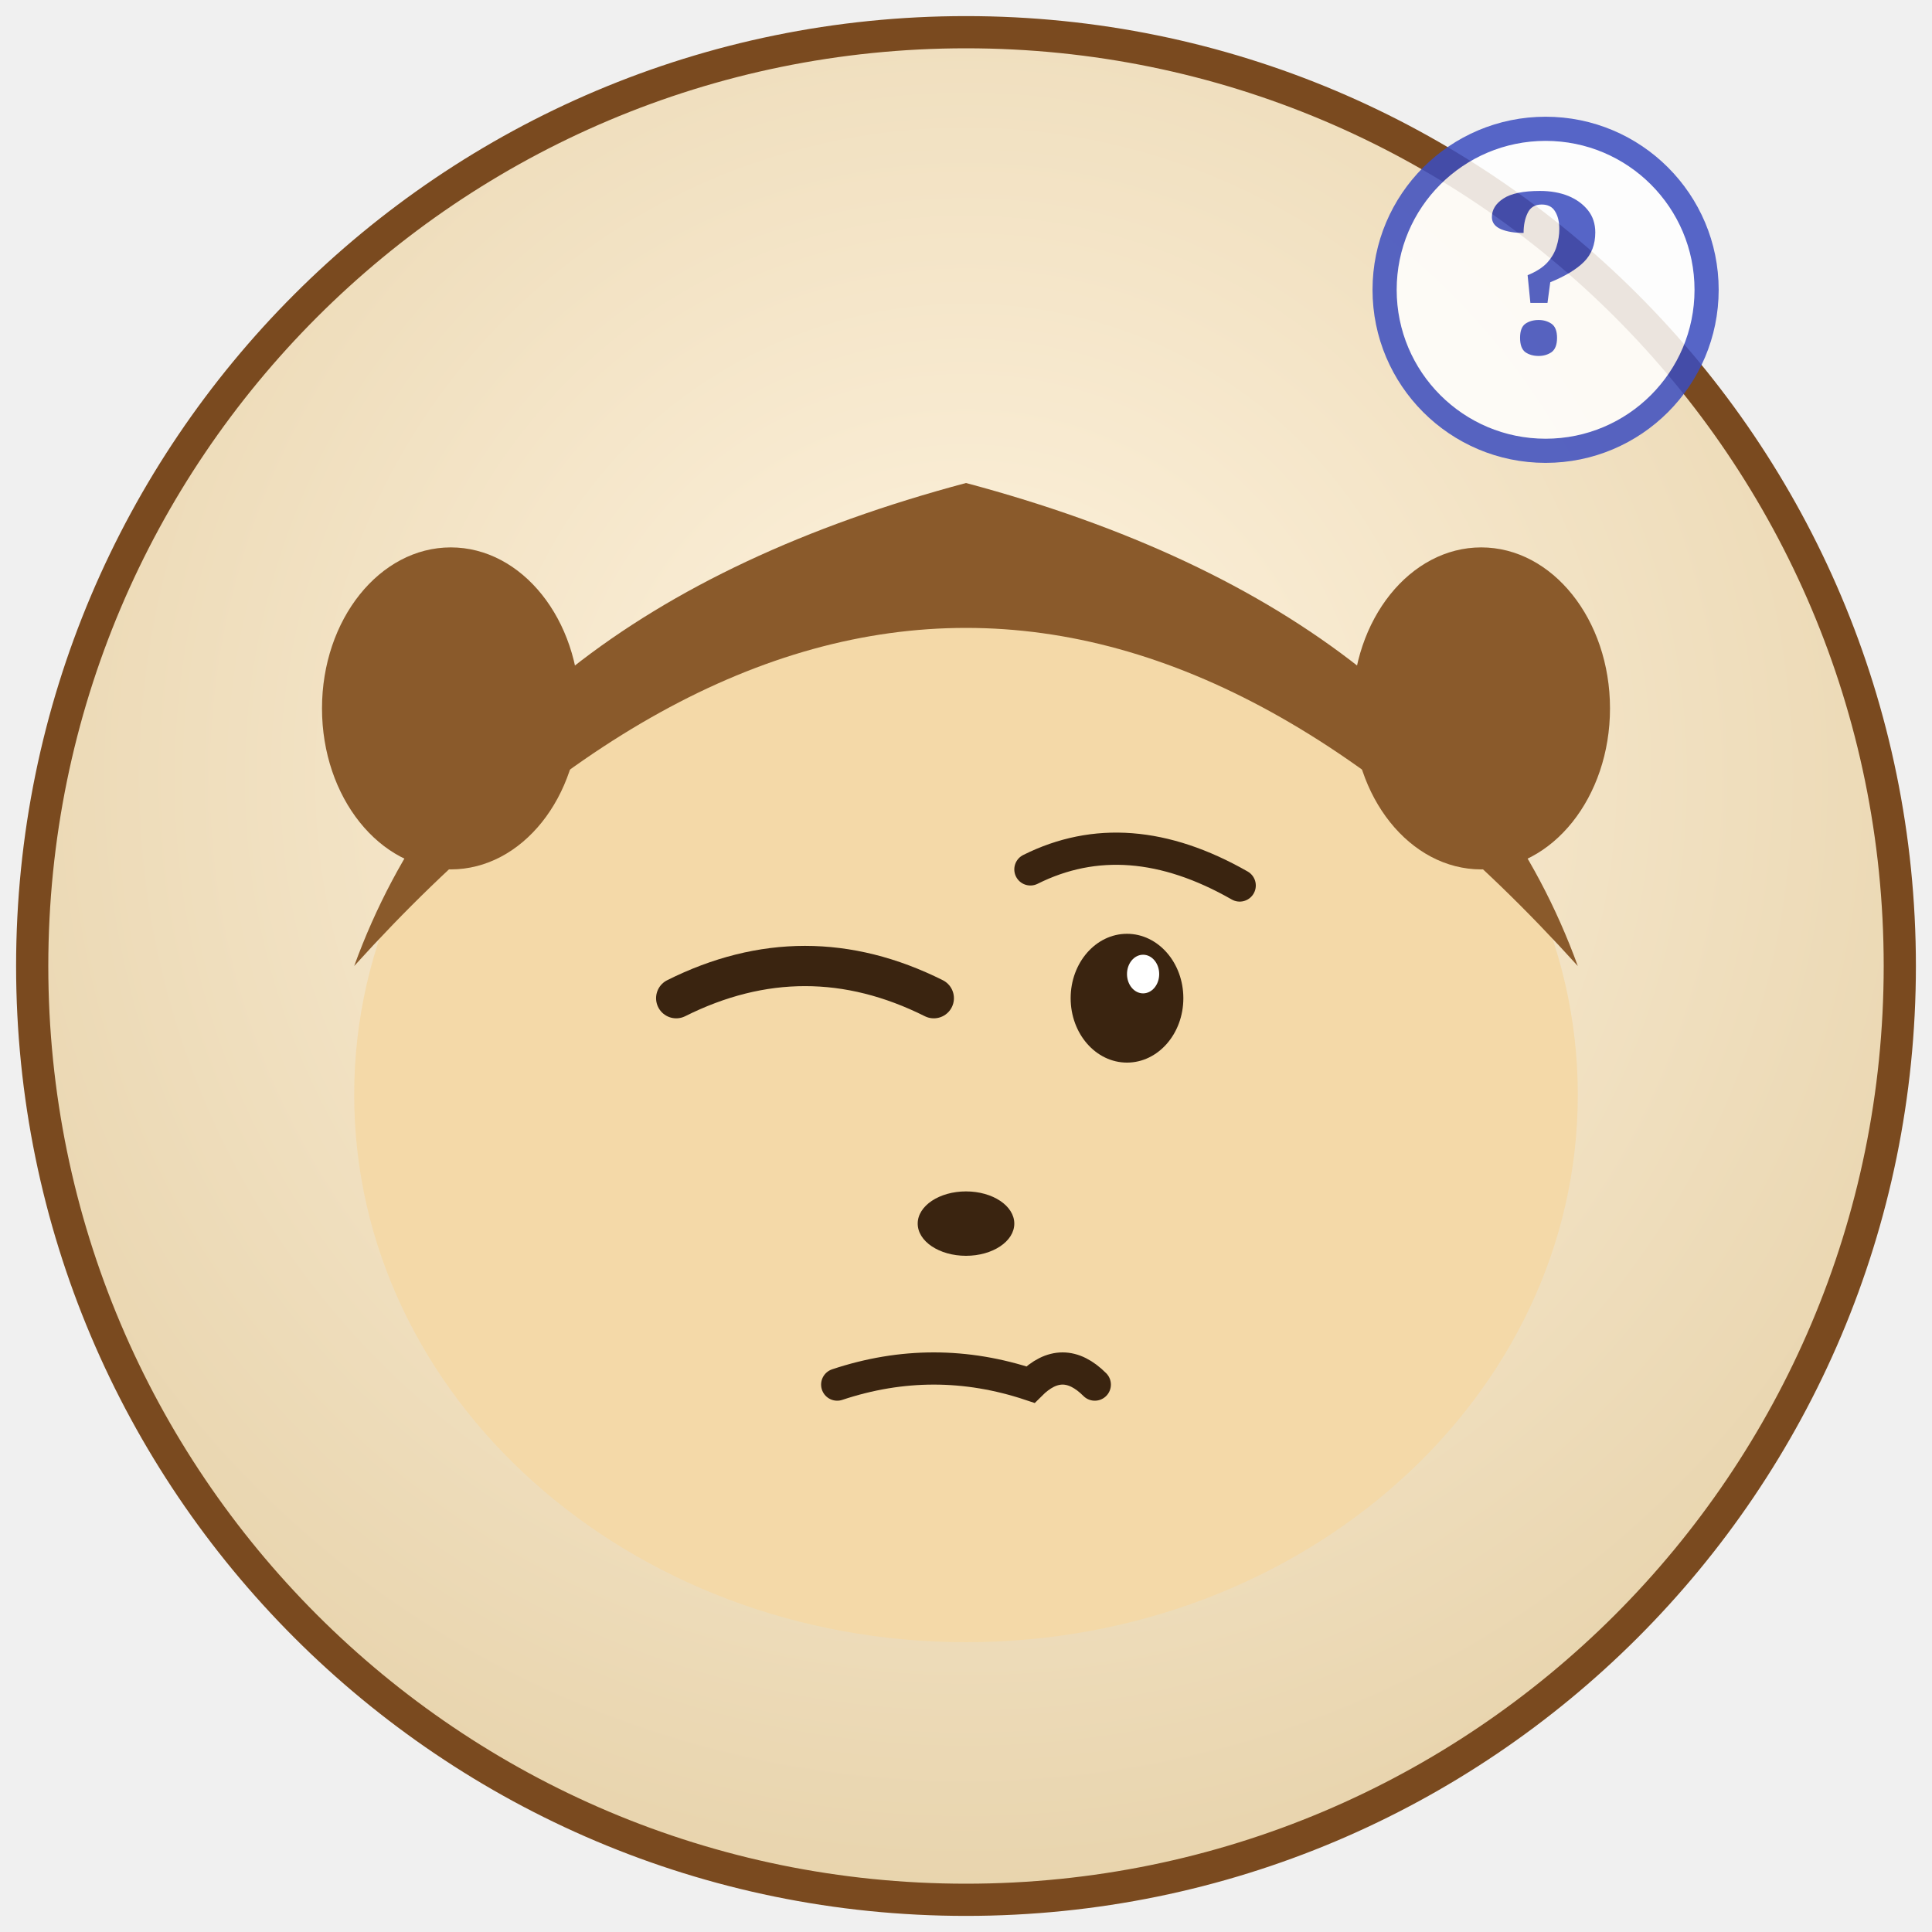
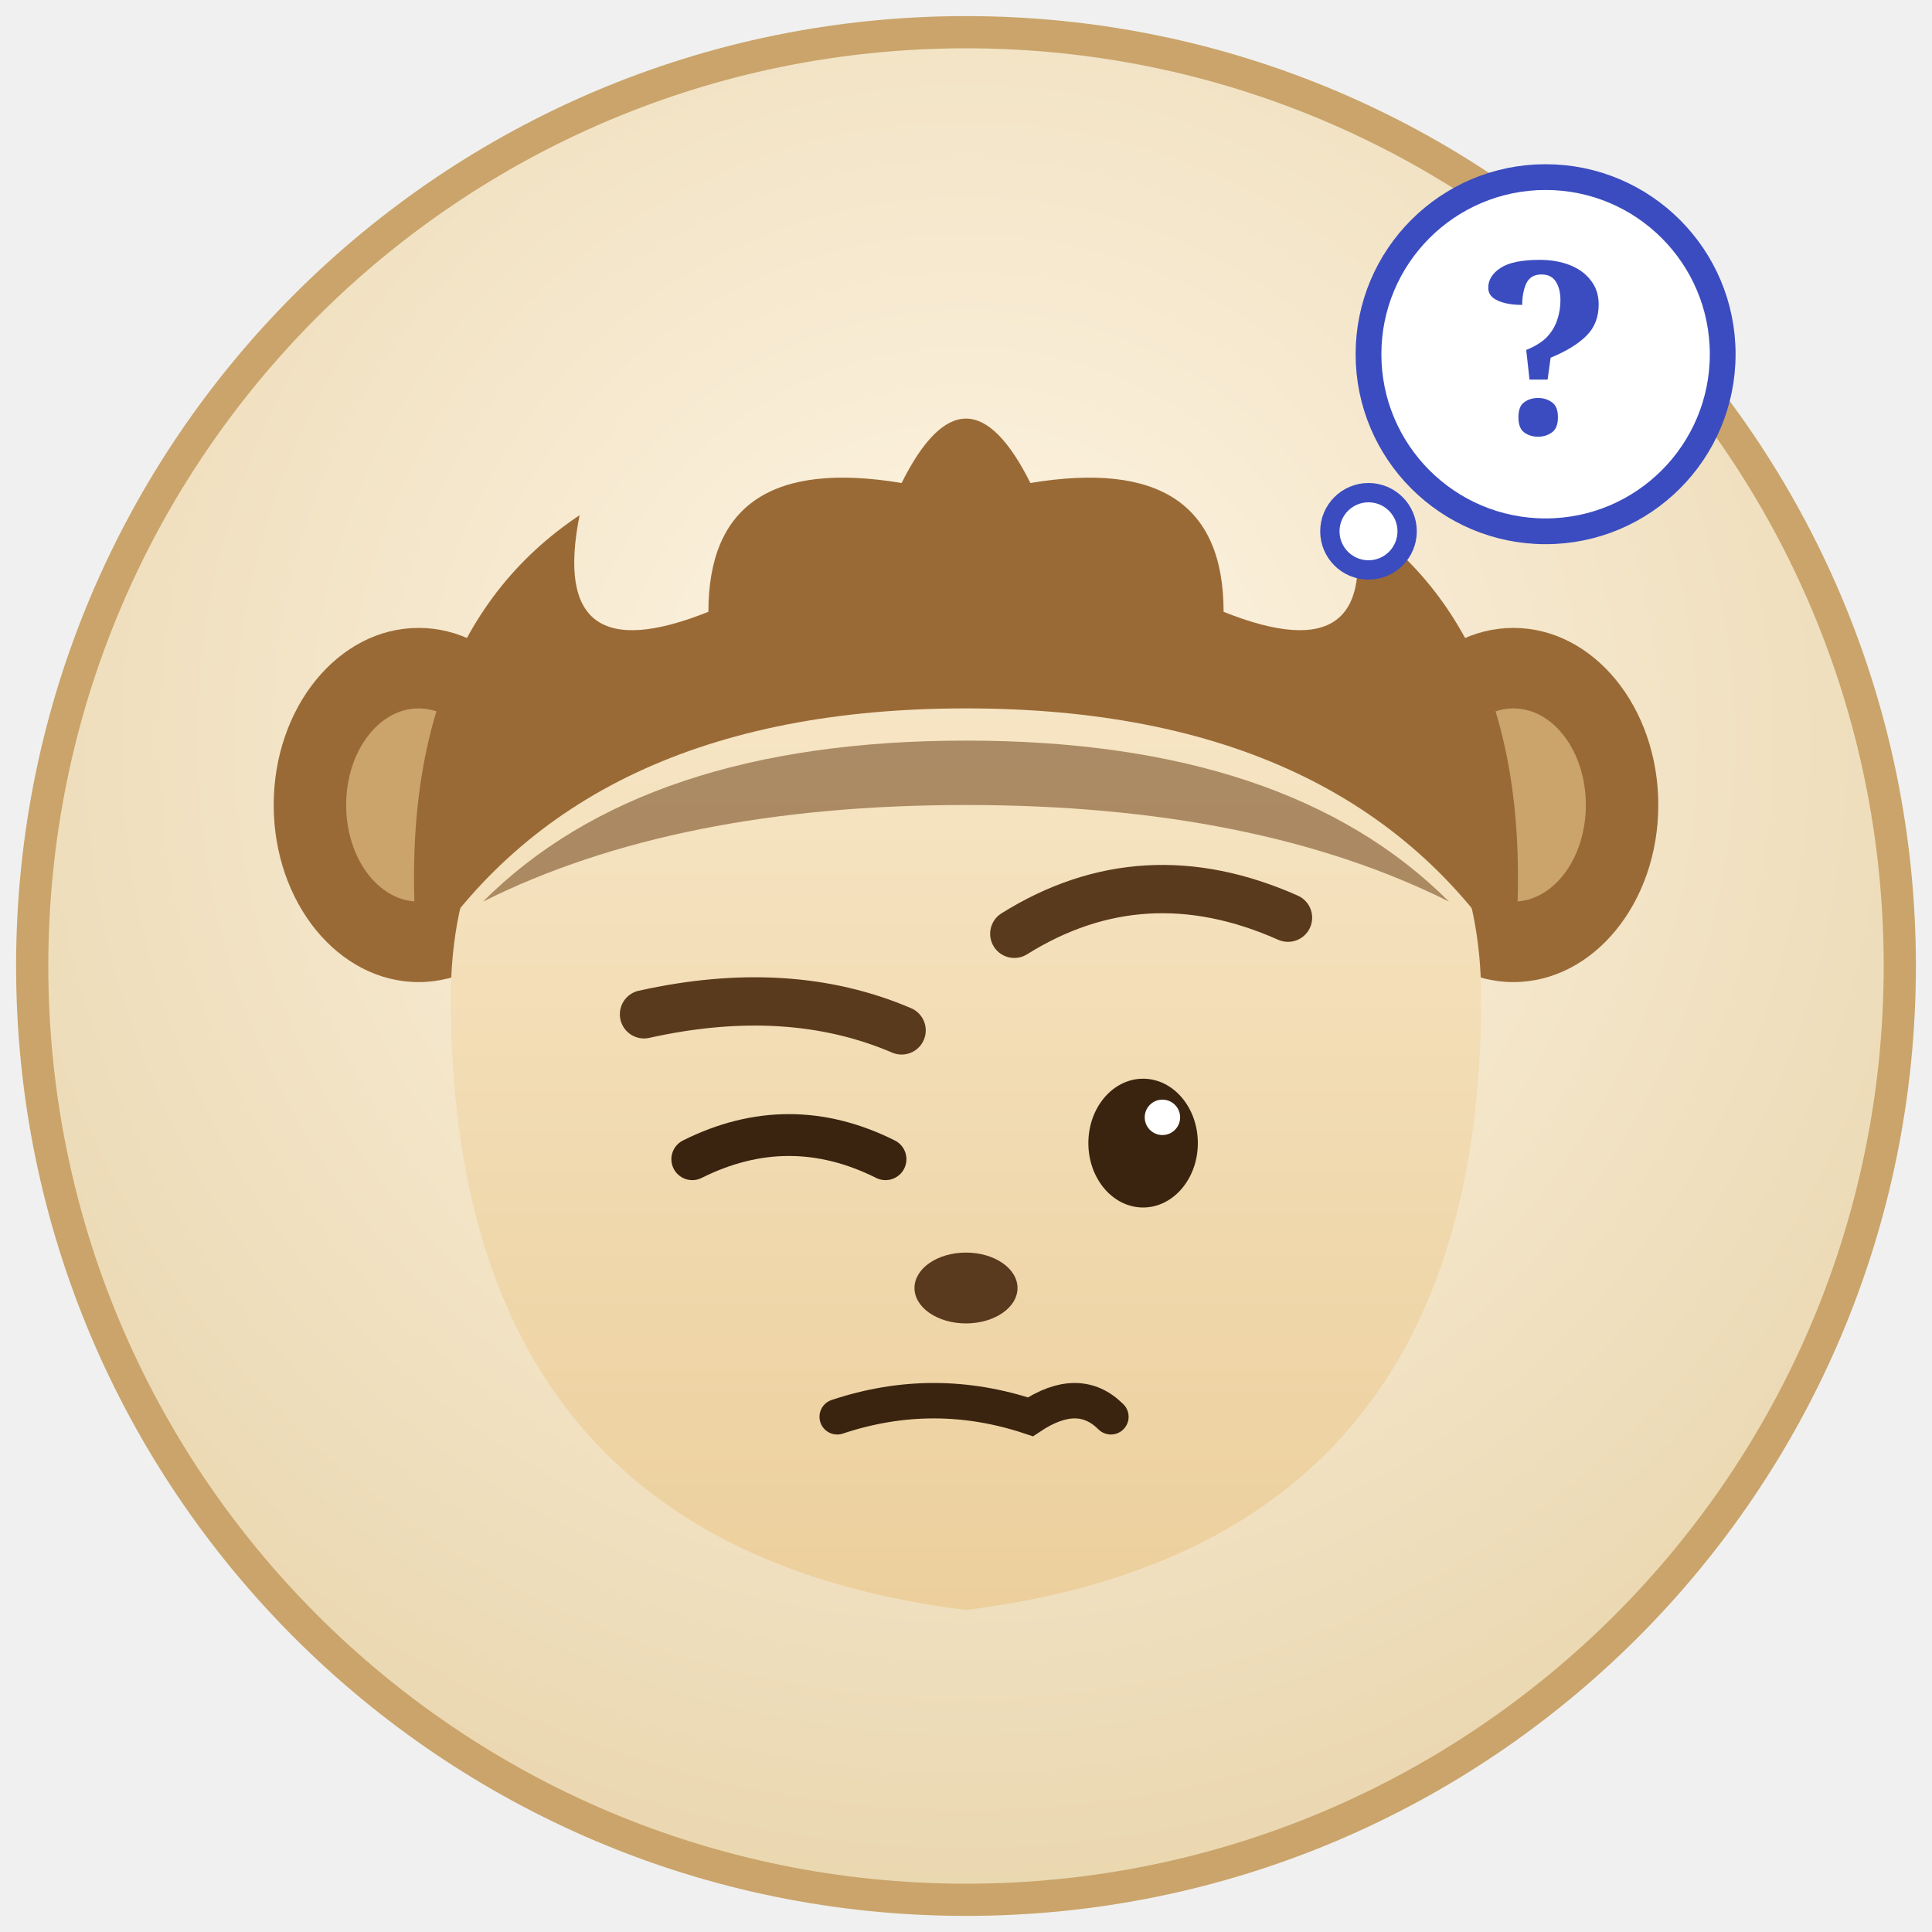
<svg xmlns="http://www.w3.org/2000/svg" viewBox="0 0 120 120" width="120" height="120">
  <defs>
-     <radialGradient id="bg-think" cx="50%" cy="40%" r="60%">
-       <stop offset="0%" stop-color="#fff4e0" />
-       <stop offset="100%" stop-color="#e8d4ad" />
+     <radialGradient id="bg" cx="50%" cy="38%" r="62%">
+       <stop offset="0%" stop-color="#fff6e6" />
+       <stop offset="100%" stop-color="#ead7b0" />
    </radialGradient>
+     <linearGradient id="fur" x1="0" y1="0" x2="0" y2="1">
+       <stop offset="0%" stop-color="#f7e7c8" />
+       <stop offset="100%" stop-color="#eccf9c" />
+     </linearGradient>
  </defs>
-   <circle cx="60" cy="60" r="58" fill="url(#bg-think)" stroke="#7a4a1f" stroke-width="2" />
-   <ellipse cx="60" cy="68" rx="38" ry="34" fill="#f4d9a8" />
-   <path d="M22 60 Q60 18 98 60 Q90 38 60 30 Q30 38 22 60 Z" fill="#8a5a2b" />
-   <ellipse cx="28" cy="44" rx="8" ry="10" fill="#8a5a2b" />
-   <ellipse cx="92" cy="44" rx="8" ry="10" fill="#8a5a2b" />
-   <path d="M42 62 Q50 58 58 62" stroke="#3a2410" stroke-width="2.5" fill="none" stroke-linecap="round" />
-   <ellipse cx="70" cy="62" rx="3.5" ry="4" fill="#3a2410" />
-   <ellipse cx="71" cy="60.5" rx="1" ry="1.2" fill="#fff" />
-   <path d="M64 54 Q70 51 77 55" stroke="#3a2410" stroke-width="2" fill="none" stroke-linecap="round" />
-   <ellipse cx="60" cy="76" rx="3" ry="2" fill="#3a2410" />
-   <path d="M52 86 Q58 84 64 86 Q66 84 68 86" stroke="#3a2410" stroke-width="2" fill="none" stroke-linecap="round" />
-   <g transform="translate(96 18)" opacity="0.85">
-     <circle cx="0" cy="0" r="10" fill="#fff" stroke="#3b4cc0" stroke-width="1.5" />
-     <text x="0" y="4" text-anchor="middle" font-family="Georgia, serif" font-size="14" font-weight="bold" fill="#3b4cc0">?</text>
-   </g>
+   <circle cx="60" cy="60" r="58" fill="url(#bg)" stroke="#caa46a" stroke-width="2" />
+   <ellipse cx="26" cy="50" rx="9" ry="11" fill="#9a6a36" />
+   <ellipse cx="94" cy="50" rx="9" ry="11" fill="#9a6a36" />
+   <ellipse cx="26" cy="50" rx="4.5" ry="6" fill="#caa46a" />
+   <ellipse cx="94" cy="50" rx="4.5" ry="6" fill="#caa46a" />
+   <path d="M28 62 Q28 96 60 100 Q92 96 92 62 Q92 40 60 38 Q28 40 28 62 Z" fill="url(#fur)" />
+   <path d="M26 60 Q24 40 36 32 Q34 42 44 38 Q44 28 56 30 Q60 22 64 30 Q76 28 76 38 Q86 42 84 32 Q96 40 94 60 Q84 44 60 44 Q36 44 26 60 Z" fill="#9a6a36" />
+   <path d="M30 56 Q40 46 60 46 Q80 46 90 56 Q78 50 60 50 Q42 50 30 56 Z" fill="#7a5026" opacity="0.6" />
+   <path d="M40 63 Q49 61 56 64" stroke="#5a3a1c" stroke-width="3" fill="none" stroke-linecap="round" />
+   <path d="M63 58 Q71 53 80 57" stroke="#5a3a1c" stroke-width="3" fill="none" stroke-linecap="round" />
+   <path d="M43 72 Q49 69 55 72" stroke="#3a2410" stroke-width="2.6" fill="none" stroke-linecap="round" />
+   <ellipse cx="71" cy="71" rx="3.4" ry="4" fill="#3a2410" />
+   <circle cx="72.2" cy="69.4" r="1.1" fill="#fff" />
+   <ellipse cx="60" cy="80" rx="3.2" ry="2.2" fill="#5a3a1e" />
+   <path d="M52 88 Q58 86 64 88 Q67 86 69 88" stroke="#3a2410" stroke-width="2.2" fill="none" stroke-linecap="round" />
+   <circle cx="96" cy="22" r="11" fill="#fff" stroke="#3b4cc0" stroke-width="1.6" />
+   <text x="96" y="27" text-anchor="middle" font-family="Instrument Serif, Georgia, serif" font-size="15" font-weight="700" fill="#3b4cc0">?</text>
+   <circle cx="85" cy="33" r="2.4" fill="#fff" stroke="#3b4cc0" stroke-width="1.2" />
</svg>
